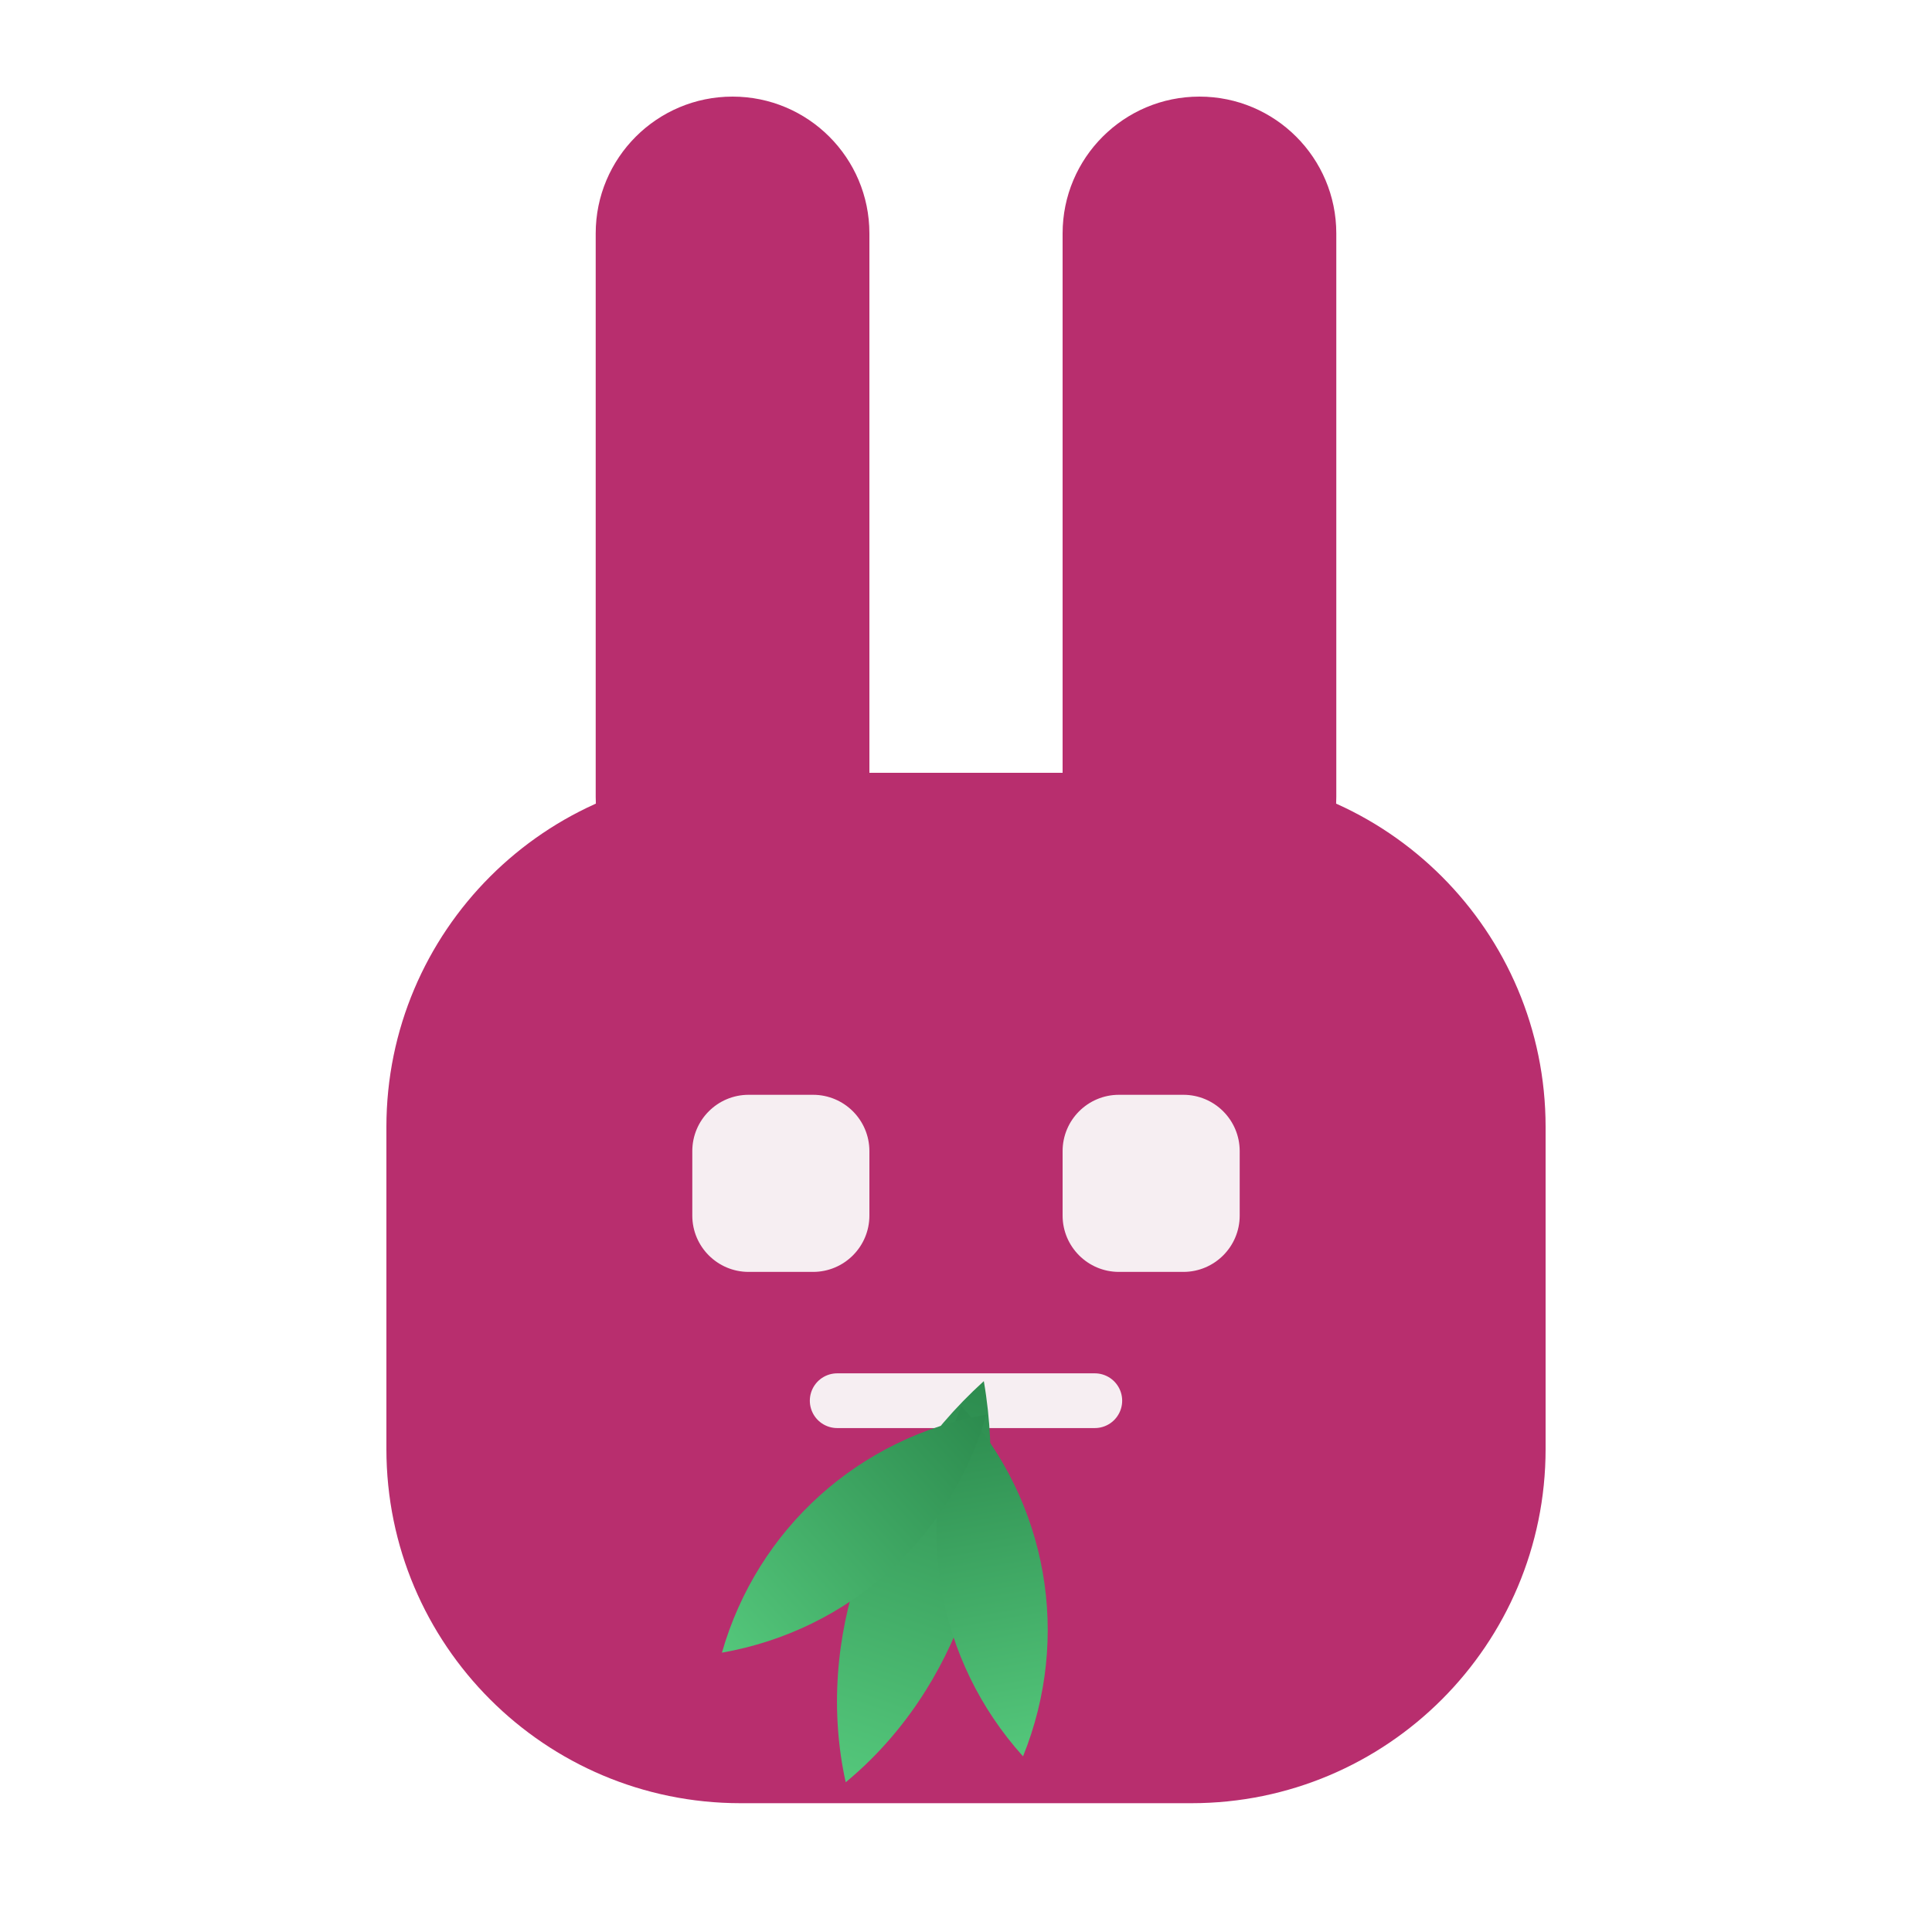
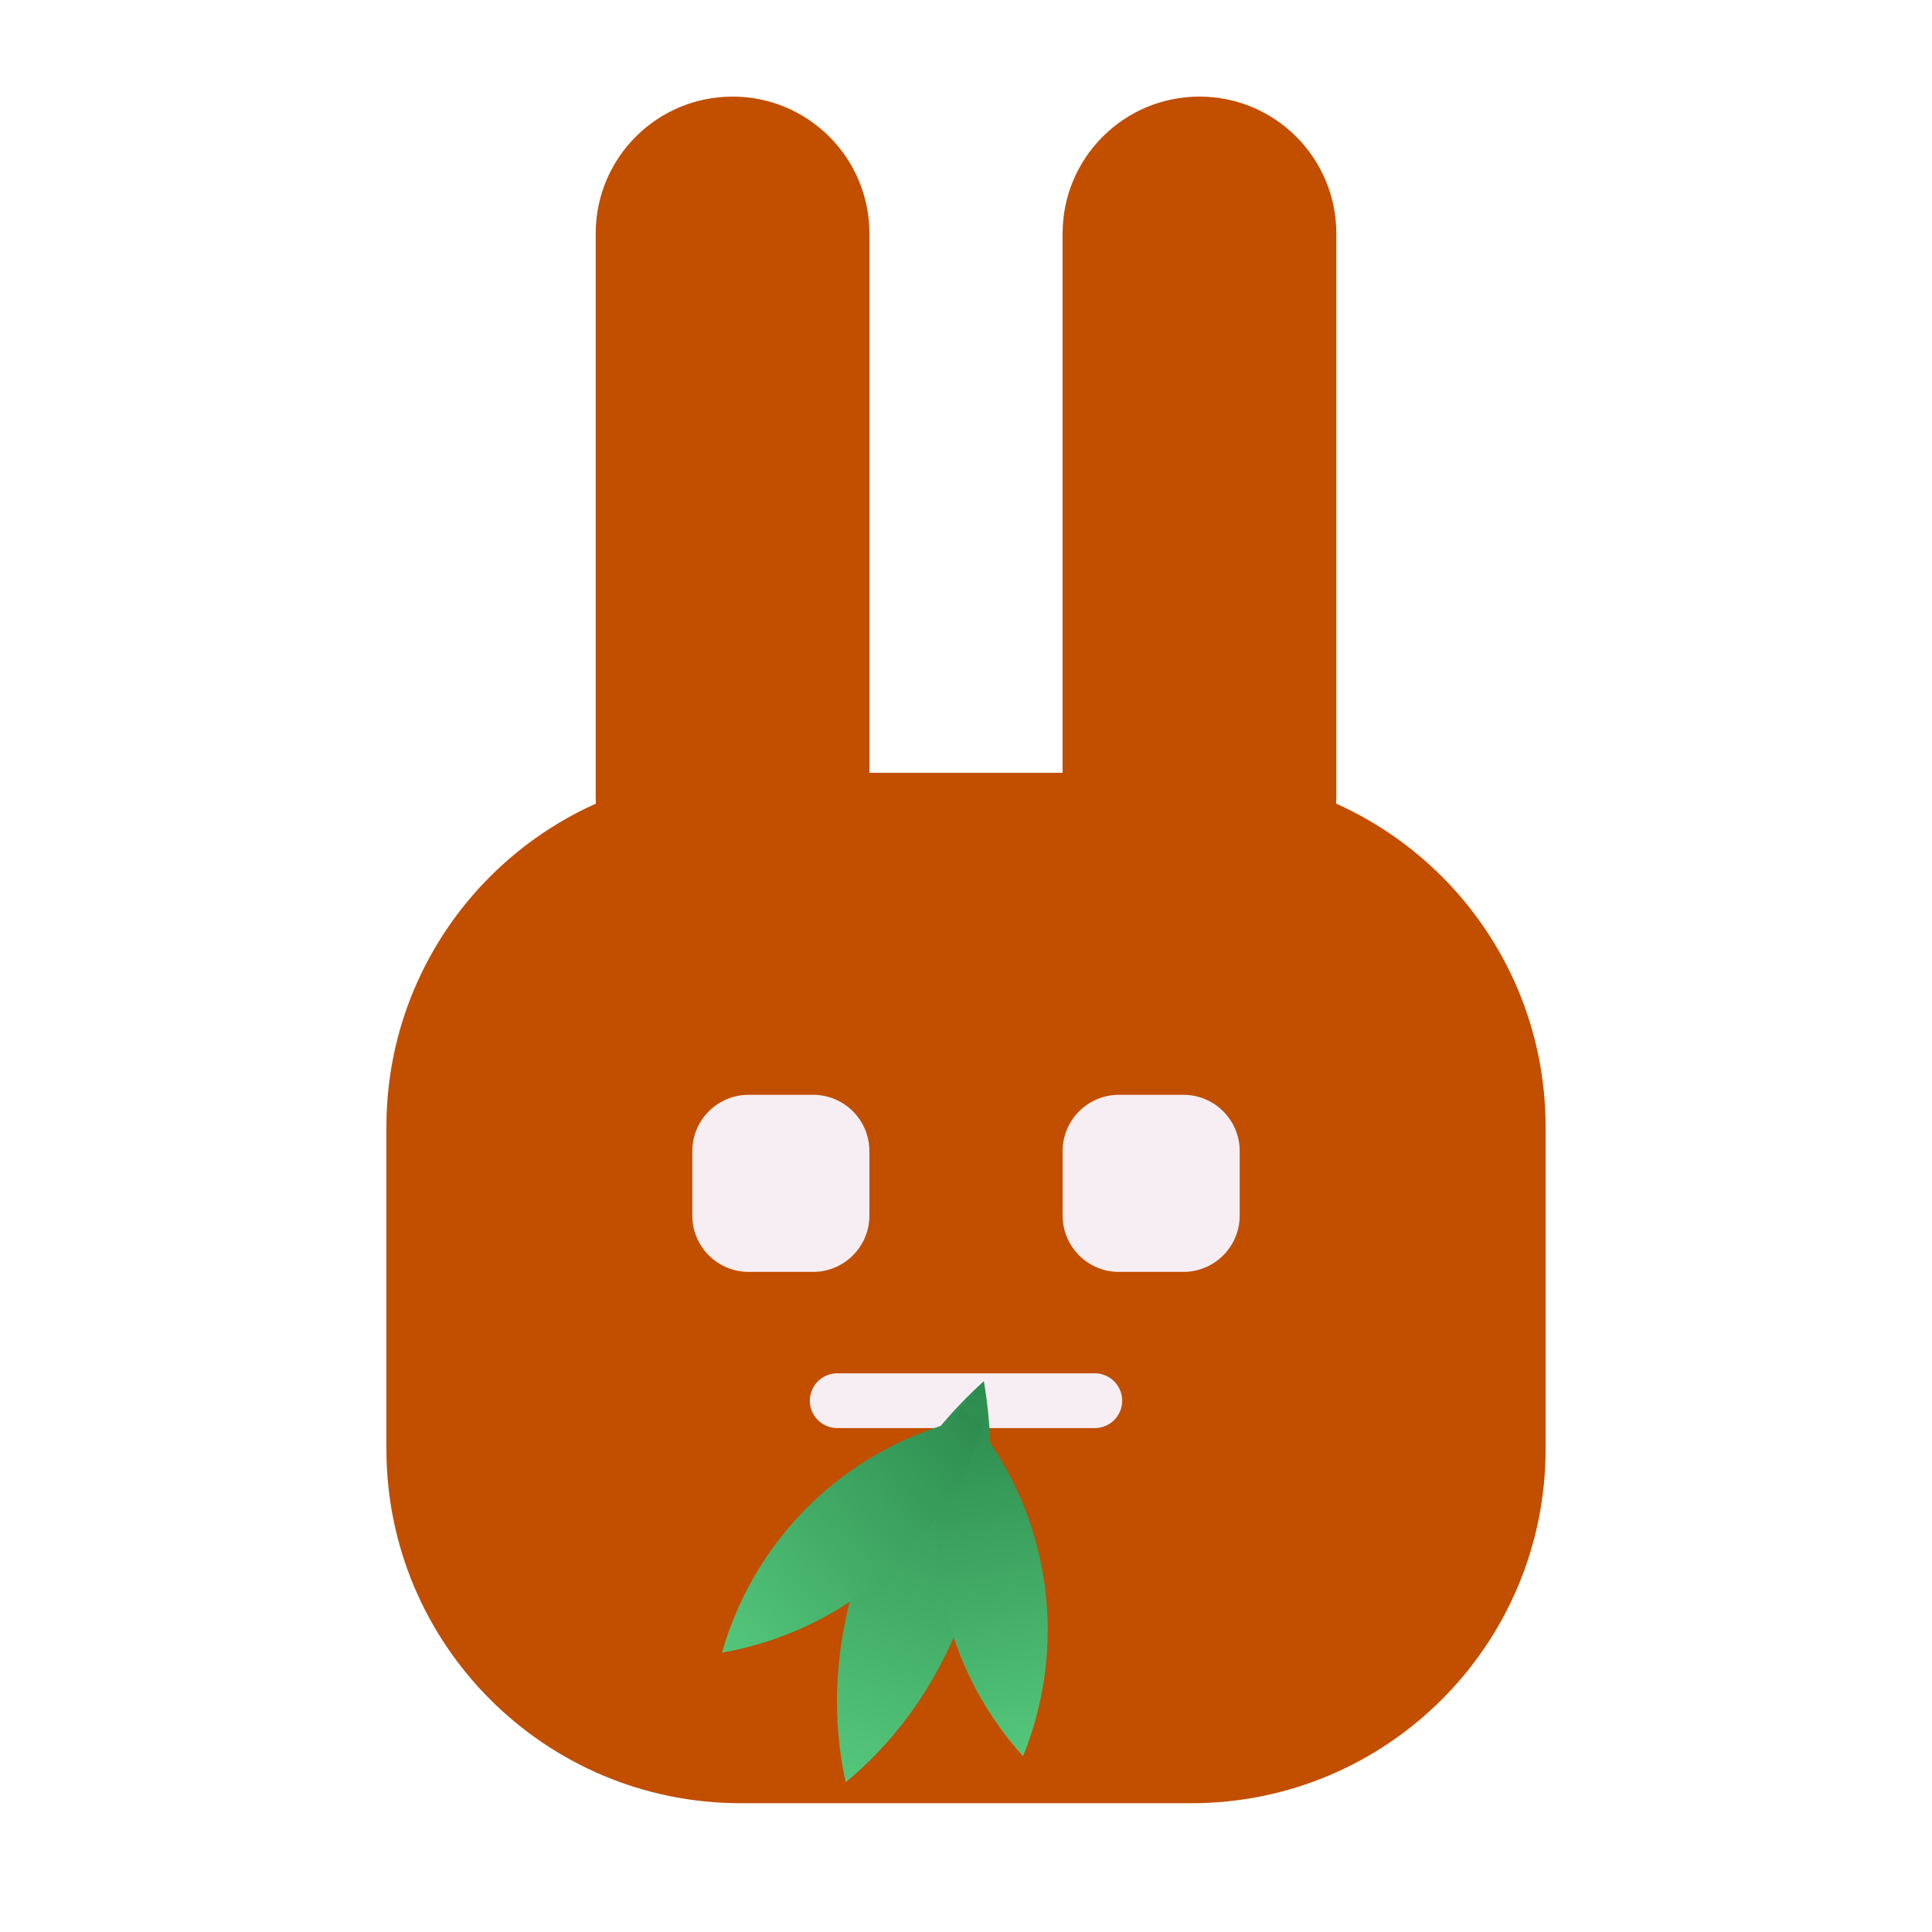
<svg xmlns="http://www.w3.org/2000/svg" viewBox="40 44 120 120" width="120" height="120" fill="none">
  <defs>
    <linearGradient id="beetBody" x1="0" y1="0" x2="1" y2="0.6">
      <stop offset="0%" stop-color="#E45A96" />
-       <stop offset="55%" stop-color="#B82E6E" />
+       <stop offset="55%" stop-color="#C24E00" />
      <stop offset="100%" stop-color="#7A1646" />
    </linearGradient>
    <linearGradient id="leaf" x1="0" y1="0" x2="0" y2="1">
      <stop offset="0%" stop-color="#54C77B" />
      <stop offset="100%" stop-color="#2C8B4E" />
    </linearGradient>
    <radialGradient id="beetHi" cx="35%" cy="28%" r="55%">
      <stop offset="0%" stop-color="#fff" stop-opacity="0.5" />
      <stop offset="100%" stop-color="#fff" stop-opacity="0" />
    </radialGradient>
  </defs>
-   <g fill="#B82E6E">
+   <g fill="#C24E00">
    <rect x="77" y="50" width="17" height="52" rx="8.5" />
    <rect x="106" y="50" width="17" height="52" rx="8.5" />
    <rect x="64" y="92" width="72" height="64" rx="22" />
  </g>
  <rect x="83" y="112" width="11" height="11" rx="3.5" fill="#F6EEF2" />
  <rect x="106" y="112" width="11" height="11" rx="3.5" fill="#F6EEF2" />
  <line x1="92" y1="131" x2="108" y2="131" stroke="#F6EEF2" stroke-width="3.4" stroke-linecap="round" />
  <g transform="translate(100,133) scale(0.85) rotate(19)">
    <path d="M0,4 C-5.5,-6 -5.5,-18 0,-27 C5.5,-18 5.5,-6 0,4 Z" fill="url(#leaf)" transform="rotate(180)" />
    <path d="M0,2 C-5,-6 -5,-16 0,-24 C5,-16 5,-6 0,2 Z" fill="url(#leaf)" transform="rotate(151)" />
    <path d="M0,2 C-5,-6 -5,-16 0,-24 C5,-16 5,-6 0,2 Z" fill="url(#leaf)" transform="rotate(209)" />
  </g>
</svg>
